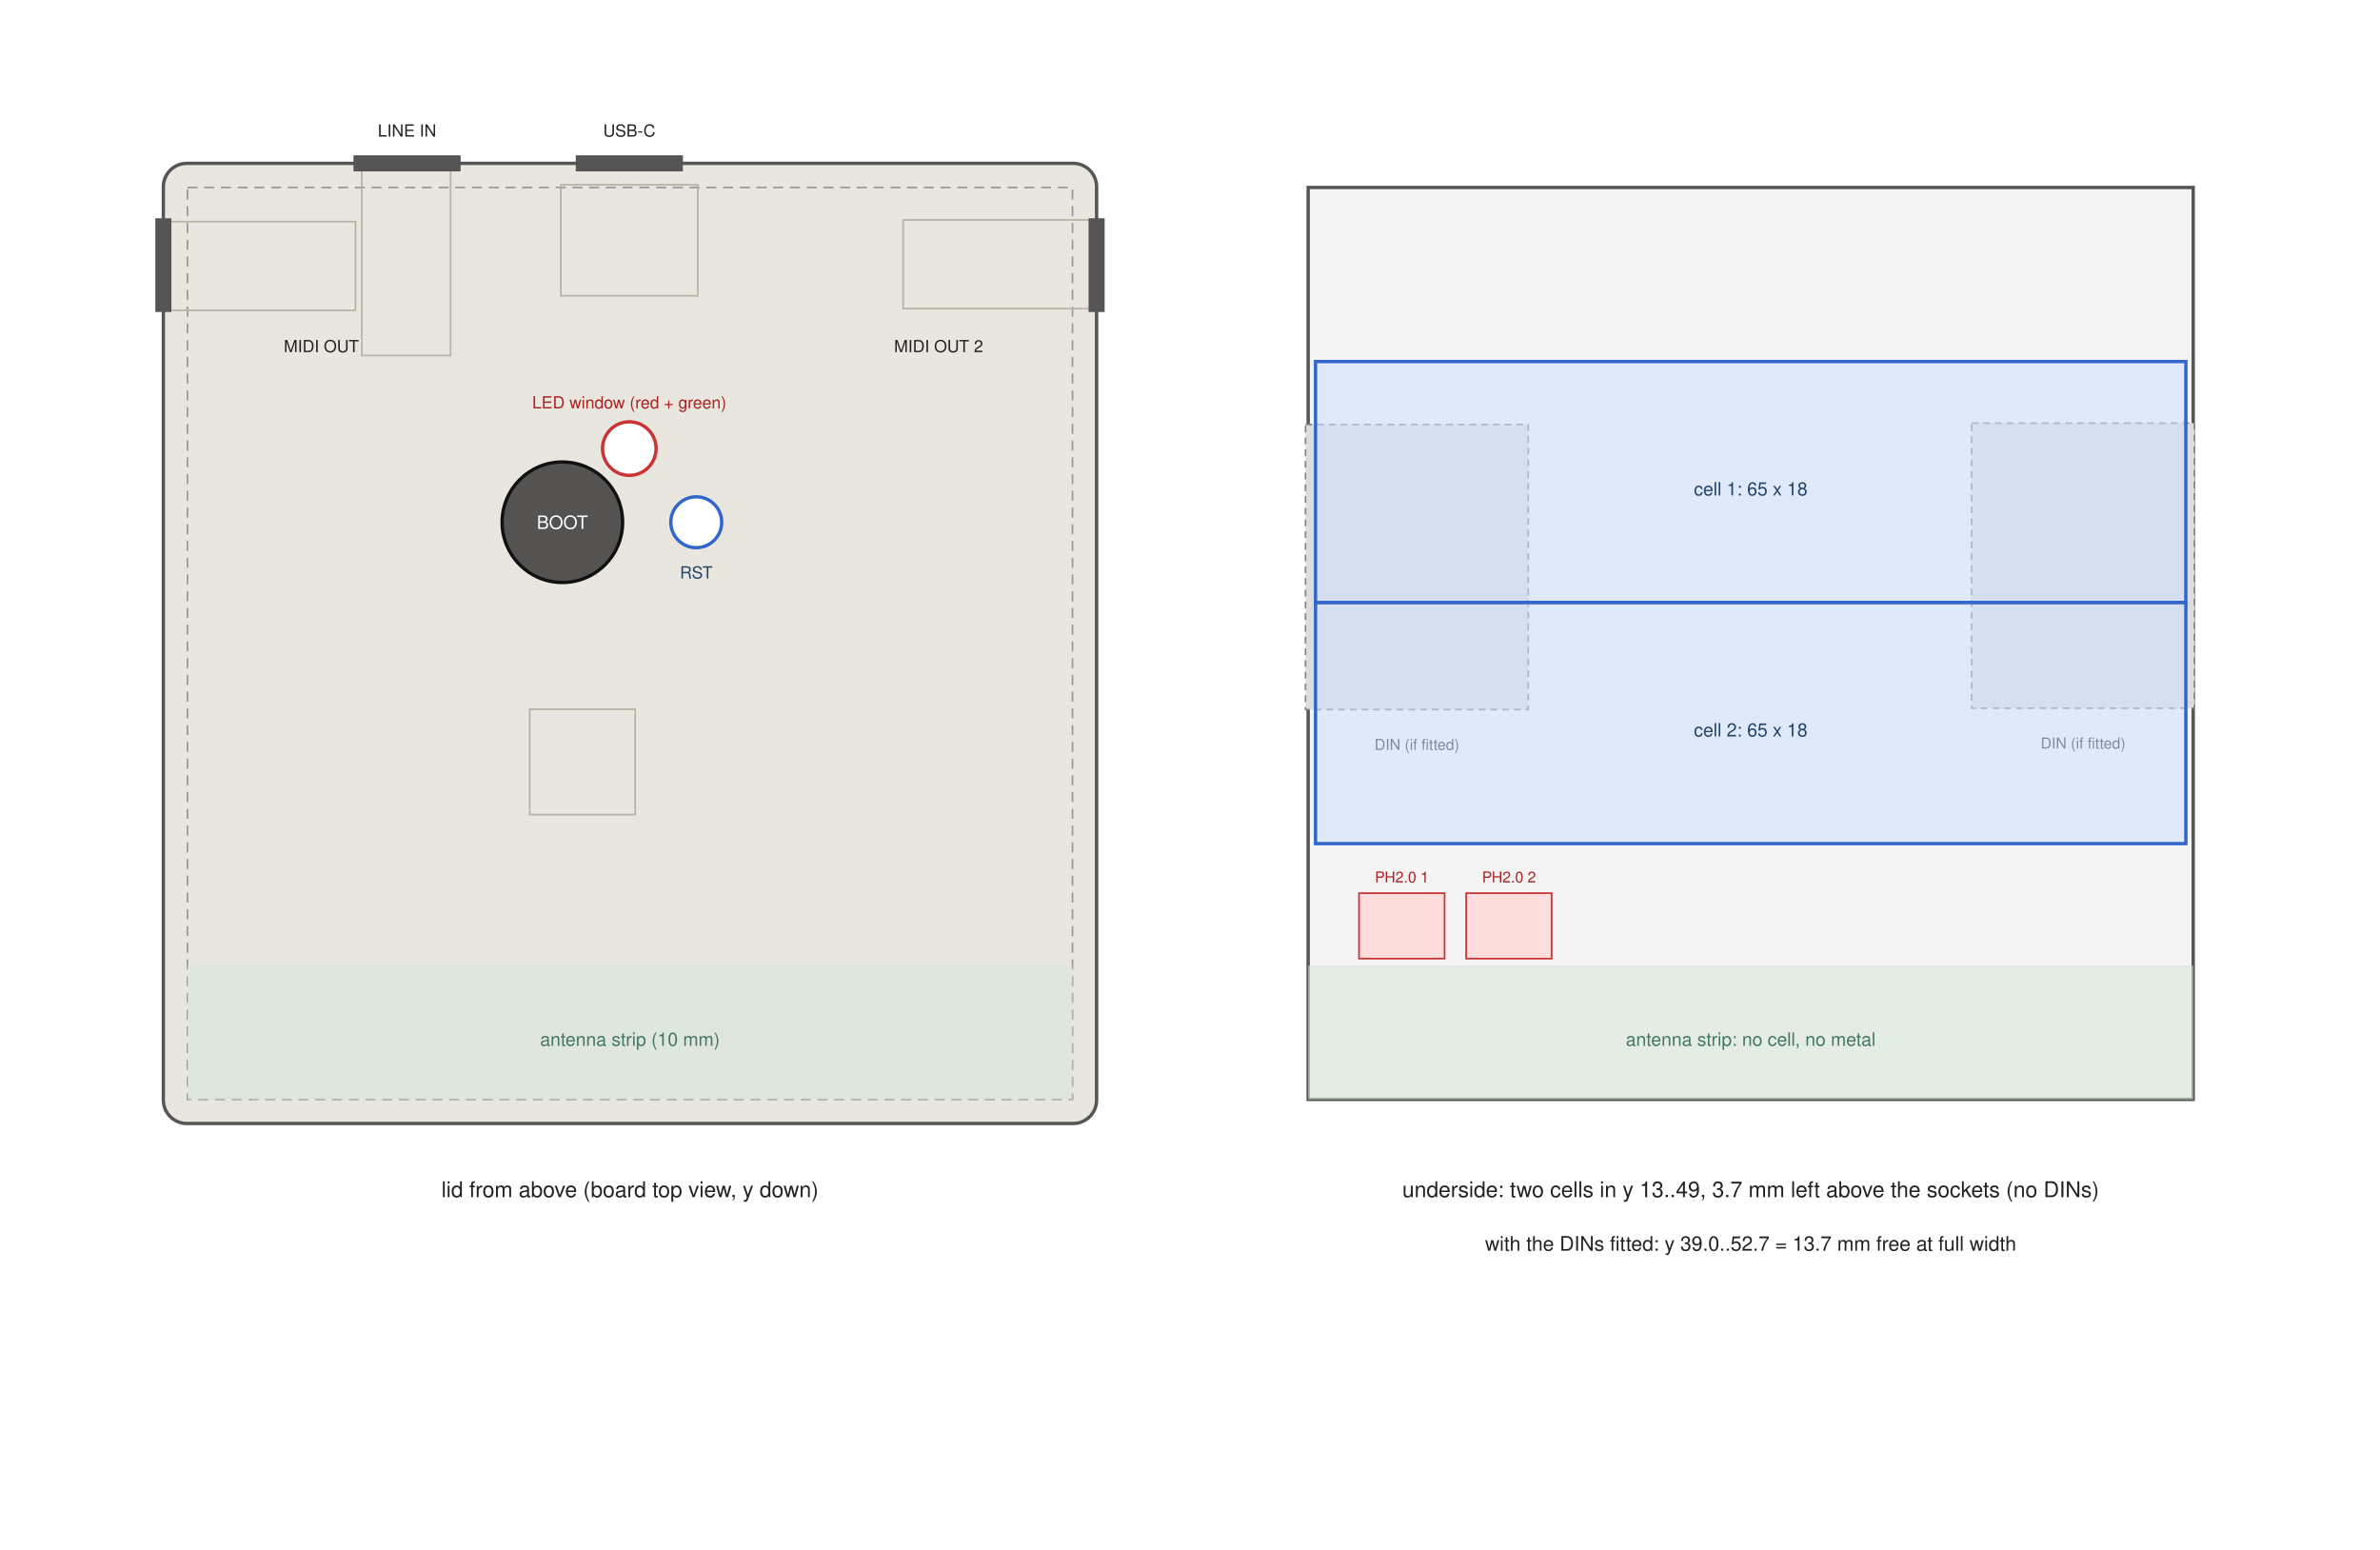
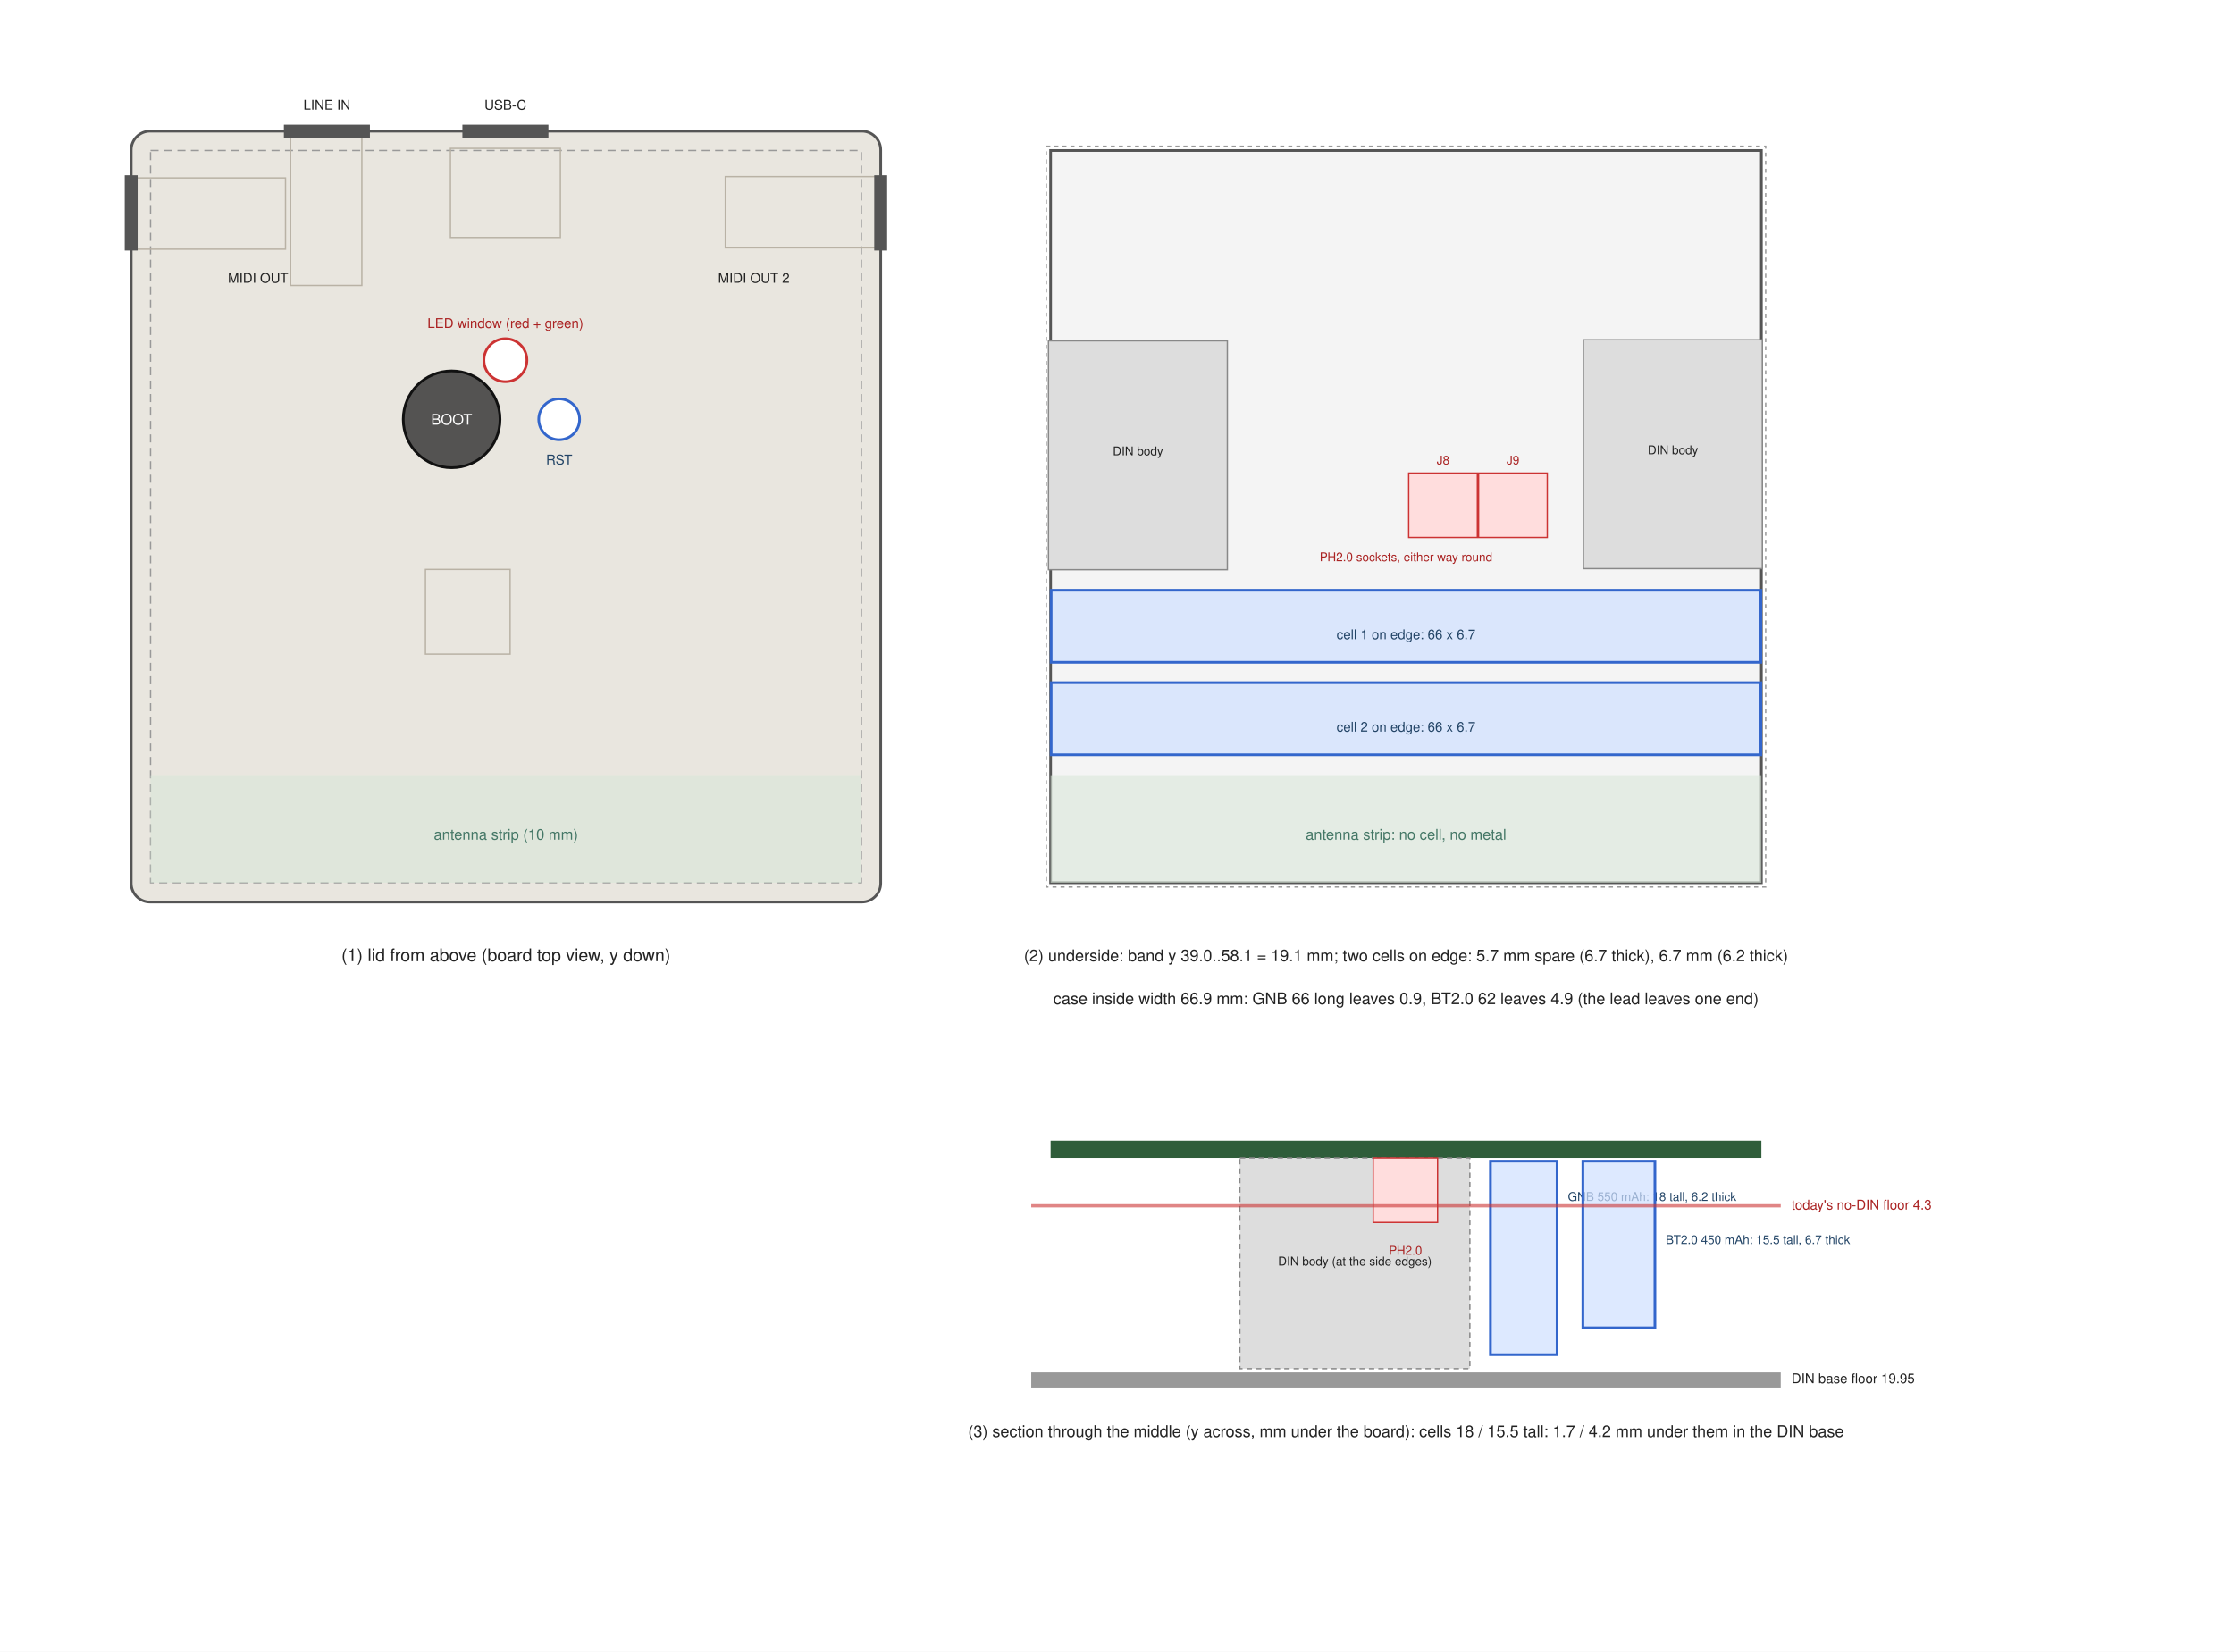
- <svg xmlns="http://www.w3.org/2000/svg" width="1422" height="926">
+ <svg xmlns="http://www.w3.org/2000/svg" width="1662" height="1229">
  <rect width="100%" height="100%" fill="#fff" />
  <rect x="97.6" y="97.6" width="557.6" height="573.6" fill="#e9e6df" stroke="#555" stroke-width="2" rx="14" />
  <rect x="112.0" y="112.0" width="528.8" height="544.8" fill="none" stroke="#999" stroke-dasharray="6,4" />
  <rect x="335.1" y="110.4" width="81.8" height="66.3" fill="none" stroke="#b9b2a5" />
  <rect x="94.6" y="132.4" width="117.8" height="53.0" fill="none" stroke="#b9b2a5" />
  <rect x="539.6" y="131.4" width="117.8" height="53.0" fill="none" stroke="#b9b2a5" />
  <rect x="216.2" y="94.6" width="53.0" height="117.8" fill="none" stroke="#b9b2a5" />
  <rect x="316.5" y="423.7" width="63.0" height="63.0" fill="none" stroke="#b9b2a5" />
  <rect x="112.0" y="576.8" width="528.8" height="80.0" fill="#d8e6d8" opacity="0.6" />
  <text x="376.4" y="624.8" font-family="Helvetica,Arial" font-size="11" text-anchor="middle" fill="#476">antenna strip (10 mm)</text>
  <rect x="344.0" y="92.8" width="64.0" height="9.6" fill="#555" />
  <text x="376.0" y="81.6" font-family="Helvetica,Arial" font-size="10" text-anchor="middle" fill="#222">USB-C</text>
  <rect x="211.2" y="92.8" width="64.0" height="9.6" fill="#555" />
  <text x="243.2" y="81.6" font-family="Helvetica,Arial" font-size="10" text-anchor="middle" fill="#222">LINE IN</text>
  <rect x="92.8" y="130.4" width="9.6" height="56.0" fill="#555" />
  <text x="192.0" y="210.4" font-family="Helvetica,Arial" font-size="10" text-anchor="middle" fill="#222">MIDI OUT</text>
  <rect x="650.4" y="130.4" width="9.6" height="56.0" fill="#555" />
  <text x="560.8" y="210.4" font-family="Helvetica,Arial" font-size="10" text-anchor="middle" fill="#222">MIDI OUT 2</text>
  <circle cx="336.0" cy="312.0" r="36.0" fill="#3a3a3a" fill-opacity="0.85" stroke="#111" stroke-width="2" />
  <text x="336.0" y="316.0" font-family="Helvetica,Arial" font-size="11" text-anchor="middle" fill="#fff">BOOT</text>
  <circle cx="416.0" cy="312.0" r="15.2" fill="#fff" stroke="#36c" stroke-width="2" />
  <text x="416.0" y="345.6" font-family="Helvetica,Arial" font-size="10" text-anchor="middle" fill="#246">RST</text>
  <circle cx="376.0" cy="268.0" r="16.0" fill="#fff" stroke="#c33" stroke-width="2" />
  <text x="376.0" y="244.0" font-family="Helvetica,Arial" font-size="10" text-anchor="middle" fill="#a22">LED window (red + green)</text>
-   <text x="376.4" y="715.2" font-family="Helvetica,Arial" font-size="13" text-anchor="middle" fill="#222">lid from above (board top view, y down)</text>
+   <text x="376.4" y="715.2" font-family="Helvetica,Arial" font-size="13" text-anchor="middle" fill="#222">(1) lid from above (board top view, y down)</text>
+   <rect x="778.4" y="108.8" width="535.2" height="551.2" fill="none" stroke="#999" stroke-dasharray="3,3" />
  <rect x="781.6" y="112.0" width="528.8" height="544.8" fill="#f4f4f4" stroke="#555" stroke-width="2" />
  <rect x="781.6" y="576.8" width="528.8" height="80.0" fill="#d8e6d8" opacity="0.6" />
  <text x="1046.0" y="624.8" font-family="Helvetica,Arial" font-size="11" text-anchor="middle" fill="#476">antenna strip: no cell, no metal</text>
-   <rect x="780.0" y="253.6" width="133.1" height="170.3" fill="#ddd" stroke="#888" stroke-dasharray="4,3" />
-   <text x="846.6" y="448.0" font-family="Helvetica,Arial" font-size="9" text-anchor="middle" fill="#222">DIN (if fitted)</text>
-   <rect x="1178.0" y="252.8" width="133.1" height="170.3" fill="#ddd" stroke="#888" stroke-dasharray="4,3" />
-   <text x="1244.6" y="447.2" font-family="Helvetica,Arial" font-size="9" text-anchor="middle" fill="#222">DIN (if fitted)</text>
-   <rect x="812.0" y="533.6" width="51.1" height="39.1" fill="#fdd" stroke="#c33" />
-   <text x="837.6" y="527.2" font-family="Helvetica,Arial" font-size="9" text-anchor="middle" fill="#a22">PH2.0 1</text>
-   <rect x="876.0" y="533.6" width="51.1" height="39.1" fill="#fdd" stroke="#c33" />
-   <text x="901.6" y="527.2" font-family="Helvetica,Arial" font-size="9" text-anchor="middle" fill="#a22">PH2.0 2</text>
-   <rect x="786.0" y="216.0" width="520.0" height="144.0" fill="#cfe0ff" fill-opacity="0.55" stroke="#36c" stroke-width="2" />
-   <text x="1046.0" y="296.0" font-family="Helvetica,Arial" font-size="11" text-anchor="middle" fill="#246">cell 1: 65 x 18</text>
-   <rect x="786.0" y="360.0" width="520.0" height="144.0" fill="#cfe0ff" fill-opacity="0.55" stroke="#36c" stroke-width="2" />
-   <text x="1046.0" y="440.0" font-family="Helvetica,Arial" font-size="11" text-anchor="middle" fill="#246">cell 2: 65 x 18</text>
-   <text x="1046.0" y="715.2" font-family="Helvetica,Arial" font-size="13" text-anchor="middle" fill="#222">underside: two cells in y 13..49, 3.7 mm left above the sockets (no DINs)</text>
-   <text x="1046.0" y="747.2" font-family="Helvetica,Arial" font-size="12" text-anchor="middle" fill="#222">with the DINs fitted: y 39.0..52.7 = 13.7 mm free at full width</text>
+   <rect x="780.0" y="253.6" width="133.1" height="170.3" fill="#ddd" stroke="#888" />
+   <text x="846.6" y="338.8" font-family="Helvetica,Arial" font-size="9" text-anchor="middle" fill="#222">DIN body</text>
+   <rect x="1178.0" y="252.8" width="133.1" height="170.3" fill="#ddd" stroke="#888" />
+   <text x="1244.6" y="338.0" font-family="Helvetica,Arial" font-size="9" text-anchor="middle" fill="#222">DIN body</text>
+   <rect x="1048.0" y="352.0" width="51.1" height="47.9" fill="#fdd" stroke="#c33" />
+   <text x="1073.6" y="345.6" font-family="Helvetica,Arial" font-size="9" text-anchor="middle" fill="#a22">J8</text>
+   <rect x="1100.0" y="352.0" width="51.1" height="47.9" fill="#fdd" stroke="#c33" />
+   <text x="1125.6" y="345.6" font-family="Helvetica,Arial" font-size="9" text-anchor="middle" fill="#a22">J9</text>
+   <text x="1046.0" y="417.6" font-family="Helvetica,Arial" font-size="9" text-anchor="middle" fill="#a22">PH2.0 sockets, either way round</text>
+   <rect x="782.0" y="439.2" width="528.0" height="53.6" fill="#cfe0ff" fill-opacity="0.7" stroke="#36c" stroke-width="2" />
+   <text x="1046.0" y="475.6" font-family="Helvetica,Arial" font-size="10" text-anchor="middle" fill="#246">cell 1 on edge: 66 x 6.7</text>
+   <rect x="782.0" y="508.0" width="528.0" height="53.6" fill="#cfe0ff" fill-opacity="0.7" stroke="#36c" stroke-width="2" />
+   <text x="1046.0" y="544.4" font-family="Helvetica,Arial" font-size="10" text-anchor="middle" fill="#246">cell 2 on edge: 66 x 6.7</text>
+   <text x="1046.0" y="715.2" font-family="Helvetica,Arial" font-size="12" text-anchor="middle" fill="#222">(2) underside: band y 39.0..58.1 = 19.1 mm; two cells on edge: 5.7 mm spare (6.7 thick), 6.7 mm (6.2 thick)</text>
+   <text x="1046.0" y="747.2" font-family="Helvetica,Arial" font-size="12" text-anchor="middle" fill="#222">case inside width 66.9 mm: GNB 66 long leaves 0.9, BT2.0 62 leaves 4.9 (the lead leaves one end)</text>
+   <rect x="781.6" y="848.8" width="528.8" height="12.8" fill="#2f5d3a" />
+   <rect x="922.4" y="861.6" width="171.1" height="156.8" fill="#ddd" stroke="#888" stroke-dasharray="4,3" />
+   <text x="1008.0" y="941.6" font-family="Helvetica,Arial" font-size="9" text-anchor="middle" fill="#222">DIN body (at the side edges)</text>
+   <rect x="1021.6" y="861.6" width="47.9" height="48.0" fill="#fdd" stroke="#c33" />
+   <text x="1045.6" y="933.6" font-family="Helvetica,Arial" font-size="9" text-anchor="middle" fill="#a22">PH2.0</text>
+   <rect x="1108.8" y="864.0" width="49.6" height="144.0" fill="#cfe0ff" fill-opacity="0.7" stroke="#36c" stroke-width="2" />
+   <text x="1166.4" y="893.6" font-family="Helvetica,Arial" font-size="9" text-anchor="start" fill="#246">GNB 550 mAh: 18 tall, 6.2 thick</text>
+   <rect x="1177.6" y="864.0" width="53.6" height="124.0" fill="#cfe0ff" fill-opacity="0.7" stroke="#36c" stroke-width="2" />
+   <text x="1239.2" y="925.6" font-family="Helvetica,Arial" font-size="9" text-anchor="start" fill="#246">BT2.0 450 mAh: 15.5 tall, 6.7 thick</text>
+   <rect x="767.2" y="1021.2" width="557.6" height="11.2" fill="#999" />
+   <text x="1332.8" y="1029.2" font-family="Helvetica,Arial" font-size="10" text-anchor="start" fill="#222">DIN base floor 19.95</text>
+   <rect x="767.2" y="896.0" width="557.6" height="2.4" fill="#c33" opacity="0.6" />
+   <text x="1332.8" y="900.0" font-family="Helvetica,Arial" font-size="10" text-anchor="start" fill="#a22">today's no-DIN floor 4.3</text>
+   <text x="1046.0" y="1069.2" font-family="Helvetica,Arial" font-size="12" text-anchor="middle" fill="#222">(3) section through the middle (y across, mm under the board): cells 18 / 15.5 tall: 1.7 / 4.2 mm under them in the DIN base</text>
</svg>
